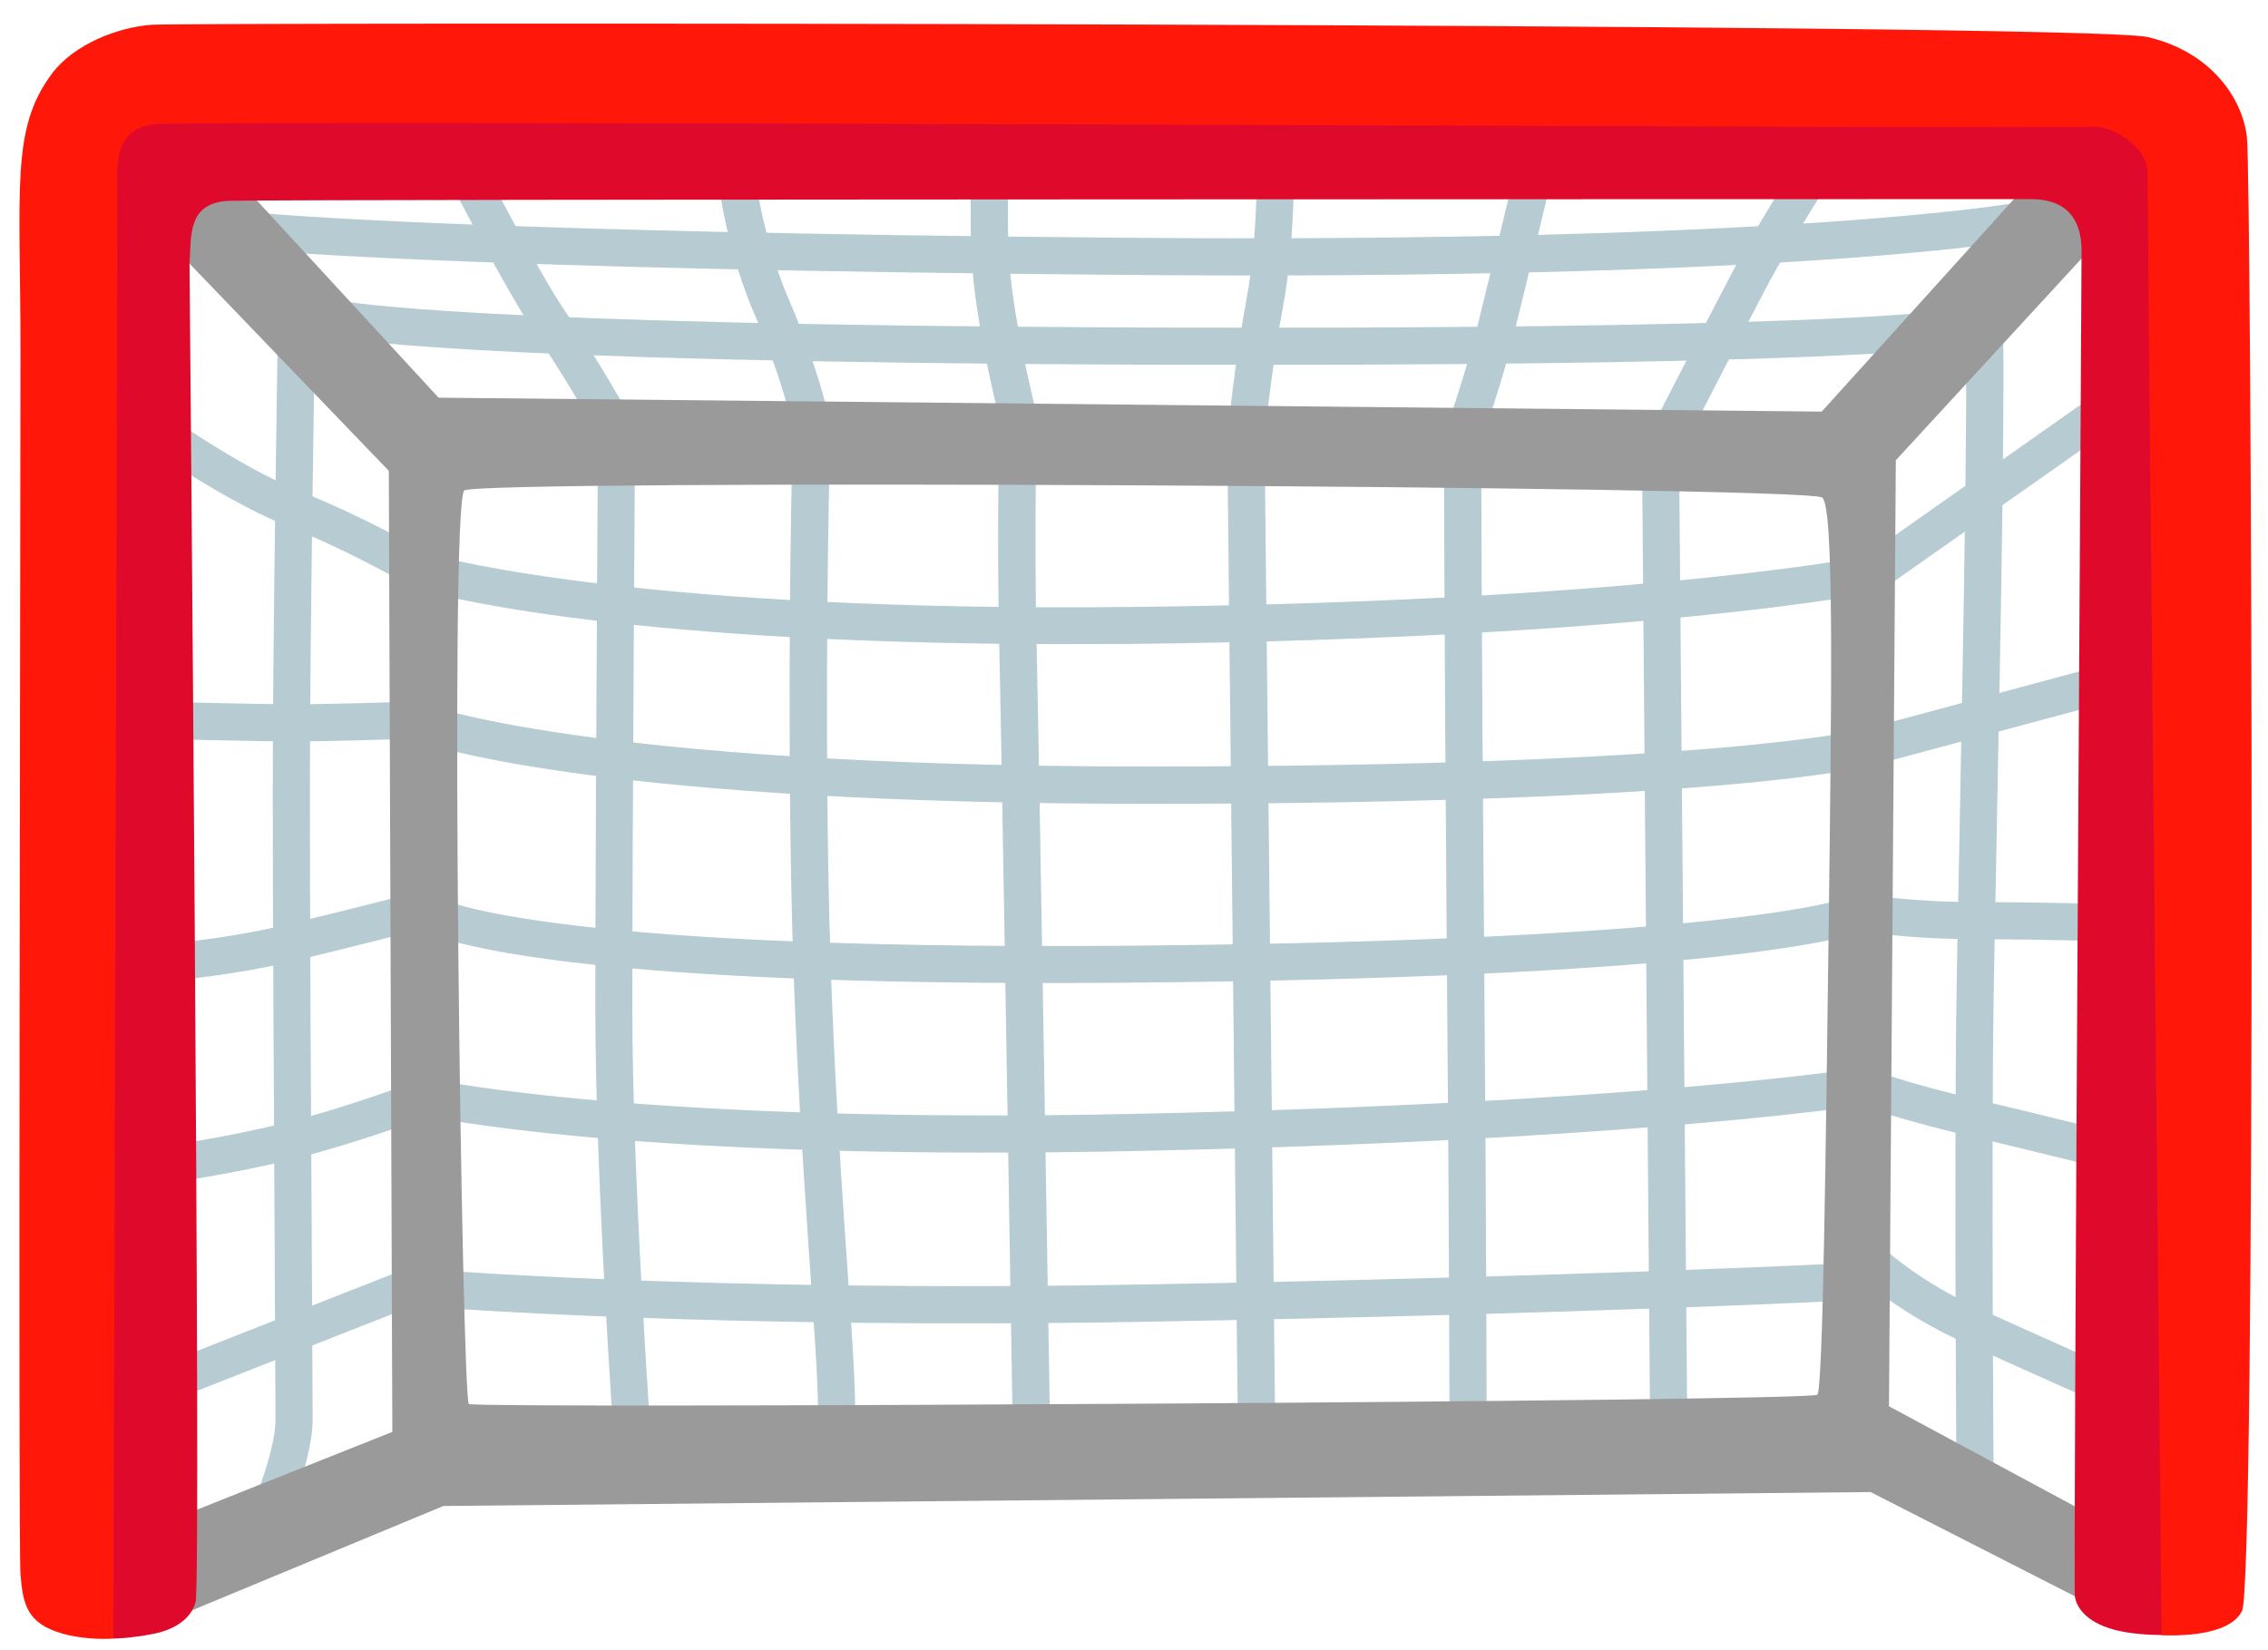
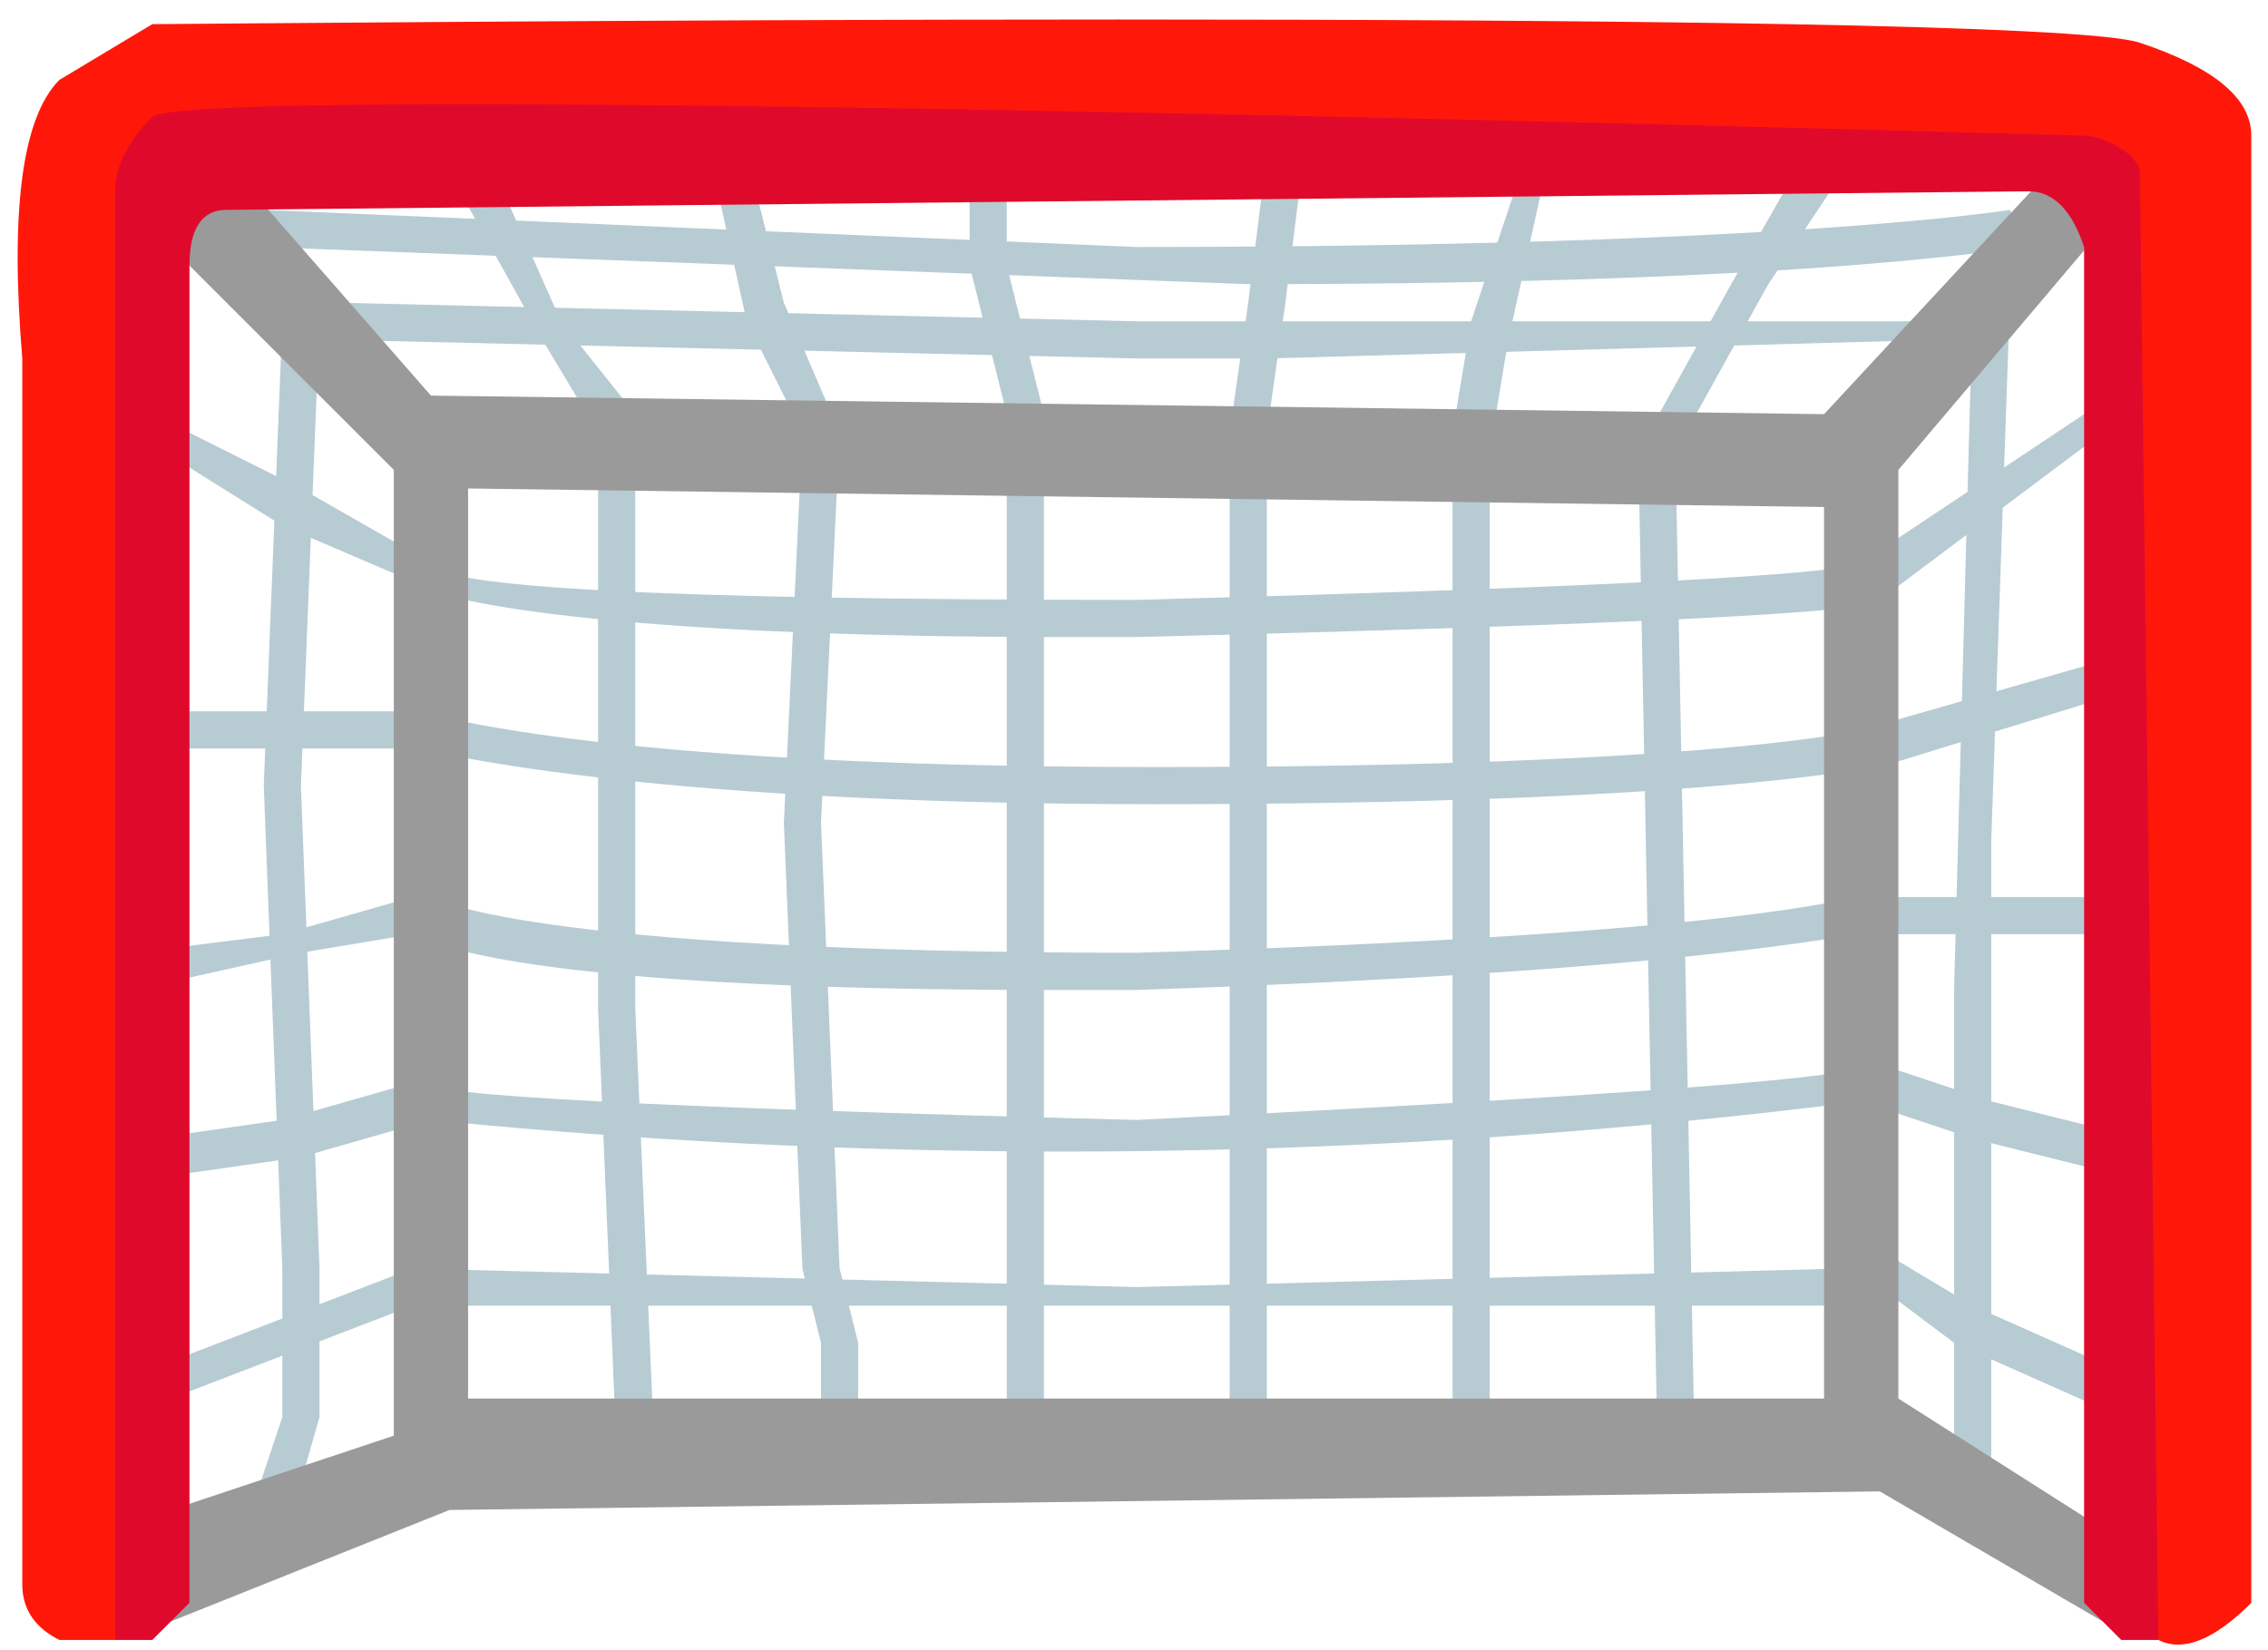
- <svg xmlns="http://www.w3.org/2000/svg" preserveAspectRatio="xMidYMid meet" class="iconify iconify--noto" role="img" aria-hidden="true" viewBox="2.816 20.736 122.112 88.832" style="max-height: 500px" width="122.112" height="88.832">
-   <path fill="#b7cbd3" d="M35.89 98.57c-.01-.14-1.02-14.31-1.02-23.58c0-8.68.13-28.31.14-30.84c-.45-.79-2-3.47-3.33-5.39c-1.62-2.36-4.75-8.47-4.88-8.72l1.78-.91c.03.06 3.2 6.25 4.75 8.5c1.61 2.35 3.47 5.63 3.55 5.77l.13.23v.27c0 .22-.15 21.86-.15 31.09c0 9.2 1.01 23.29 1.02 23.43l-1.99.15z" />
-   <path fill="#b7cbd3" d="M48.84 99.58l-2-.14c0-.02.15-2.2-.15-6.58l-.24-3.55c-.49-7.18-.96-13.96-1.08-23.95c-.14-11.56.11-20.44.14-21.54c-.1-.48-.61-2.78-2.11-6.26c-1.8-4.2-2.11-8.61-2.12-8.8l2-.13c0 .04.31 4.27 1.97 8.14c1.78 4.15 2.24 6.68 2.26 6.79l.02.1v.1c0 .09-.29 9.32-.15 21.56c.12 9.94.58 16.69 1.07 23.84l.24 3.55c.3 4.56.15 6.78.15 6.87z" />
-   <path fill="#b7cbd3" d="M57.35 98.07c-.01-.36-.59-36.56-.73-42.48c-.13-5.46-.02-11.35 0-12.32c-.2-.8-1.18-4.81-1.45-8.06c-.2-2.36-.01-6.52 0-6.7l2 .09c0 .04-.19 4.21 0 6.44c.28 3.38 1.42 7.82 1.43 7.86l.03.13v.14c0 .06-.14 6.47 0 12.36c.14 5.92.72 42.13.73 42.49l-2.01.05z" />
-   <path fill="#b7cbd3" d="M69.47 98.07l-.58-53.93l.01-.06c.02-.17.45-4.16 1.03-7.23c.37-1.92.57-4.65.57-7.7h2c0 3.21-.21 6-.6 8.07c-.53 2.79-.95 6.51-1 7.02l.58 53.81l-2.01.02z" />
-   <path fill="#b7cbd3" d="M82.86 98.64h-2c0-.1 0-9.83-.15-27.29c-.14-17.47-.15-26.92-.15-27.02v-.18l.06-.17c.01-.03 1.01-2.76 1.72-5.59c.73-2.92 2.19-9.04 2.19-9.04l1.95.46s-1.46 6.14-2.19 9.06c-.64 2.56-1.49 4.97-1.72 5.63c0 1.37.01 10.67.15 26.83c.14 17.47.14 27.21.14 27.31z" />
-   <path fill="#b7cbd3" d="M91.66 97.33l-.44-52.51l.11-.22s3.07-5.99 4.68-9.06c1.61-3.07 4.03-6.79 4.14-6.94l1.67 1.09c-.02.04-2.47 3.79-4.04 6.78c-1.42 2.72-3.99 7.72-4.56 8.83l.44 52.02l-2 .01z" />
-   <path fill="#b7cbd3" d="M17.65 104.02l-1.81-.84c.5-1.08 1.81-4.27 1.81-6c0-.79-.02-3.89-.04-7.99c-.04-7.9-.11-19.84-.11-25.73c0-8.81.29-25.69.29-25.86l2 .03c0 .17-.29 17.03-.29 25.82c0 5.89.06 17.82.11 25.72c.02 4.11.04 7.21.04 8c-.01 2.54-1.92 6.68-2 6.85z" />
-   <path fill="#b7cbd3" d="M108.16 101.13c0-.18-.14-17.93 0-27.03c.03-2.14.09-5.12.16-8.47c.2-10.42.5-26.17.29-28.35l1.99-.2c.23 2.3-.05 16.88-.28 28.59c-.06 3.35-.12 6.33-.16 8.46c-.14 9.08 0 26.81 0 26.99l-2 .01z" />
-   <path fill="#b7cbd3" d="M60.05 55.42c-24.91 0-34.43-2.86-34.84-2.98l-.21-.09c-.03-.02-3.19-1.88-6.72-3.29c-3.72-1.49-8.07-4.66-8.25-4.79l1.18-1.61c.04.03 4.32 3.16 7.81 4.55c3.34 1.34 6.28 3.01 6.89 3.36c1.14.32 11.93 3.12 37.7 2.85c25.41-.27 37.92-2.4 39.62-2.72l11.65-8.2l1.15 1.64l-12 8.44l-.21.04c-.12.03-12.68 2.5-40.19 2.79c-1.24 0-2.43.01-3.58.01z" />
-   <path fill="#b7cbd3" d="M64.63 64.02c-28.68 0-38.21-2.95-39.73-3.5c-.89.03-4.44.14-6.26.14c-2.03 0-7.53-.14-7.76-.15l.05-2c.06 0 5.7.15 7.71.15c2 0 6.35-.14 6.39-.15l.22-.01l.2.08c.08.03 8.81 3.43 39.18 3.43c30.46 0 38.5-1.99 38.58-2.01l13.57-3.65l.52 1.93l-13.58 3.65c-.32.09-8.22 2.09-39.09 2.09z" />
-   <path fill="#b7cbd3" d="M59.32 73.67c-25.32 0-32.21-2.06-33.94-2.87c-.9.23-3.34.86-6.64 1.66c-4.28 1.03-8.21 1.19-8.37 1.2l-.07-2c.04 0 3.9-.16 7.98-1.14c4.17-1.01 6.96-1.74 6.99-1.75l.49-.13l.39.32c.14.09 4.97 2.97 37.46 2.7c33.05-.28 38.79-2.59 39.02-2.69l.27-.12l.31.04c.02 0 2.45.42 5.96.42c3.62 0 8.74.14 8.79.15l-.06 2c-.05 0-5.14-.15-8.73-.15c-3.04 0-5.28-.3-6.03-.41c-1.57.52-9.45 2.49-39.51 2.75c-1.5.01-2.94.02-4.31.02z" />
-   <path fill="#b7cbd3" d="M11.76 84.45l-.26-1.98c.03 0 3.35-.44 6.75-1.29c3.4-.85 7.15-2.29 7.18-2.3l.28-.11l.29.07c.11.02 11.35 2.45 38.16 1.87c26.92-.58 38.73-2.45 38.84-2.47l.28-.04l.26.11c.02.01 1.76.72 5.98 1.7c4.34 1.01 8.31 2.04 8.35 2.05l-.5 1.94c-.04-.01-3.98-1.03-8.3-2.04c-3.5-.82-5.36-1.45-6.02-1.7c-1.92.28-14.03 1.92-38.85 2.45c-25.01.54-36.37-1.47-38.34-1.86c-.95.36-4.12 1.51-7.14 2.27c-3.5.87-6.82 1.31-6.96 1.33z" />
-   <path fill="#b7cbd3" d="M116.93 96.78s-5.26-2.34-8.48-3.8a24.216 24.216 0 0 1-4.69-2.81l-.64.55l-.34.02c-.14.01-14.17.74-38.29 1.17c-22.53.4-37.41-.7-39.43-.86l-12.78 5.03l-.73-1.86l13.21-5.2l.24.01c.15.01 15.42 1.31 39.46.87c22.02-.39 35.6-1.04 37.88-1.15l1.44-1.23l.65.6c.02.02 1.84 1.67 4.85 3.04c3.21 1.46 8.46 3.79 8.46 3.79l-.81 1.83z" />
-   <path fill="#b7cbd3" d="M70.2 35.57c-2.1 0-4.3-.01-6.6-.03c-35.84-.29-46.56-1.31-46.66-1.32l.2-1.99c.1.01 10.78 1.02 46.48 1.31c35.61.29 47.58-1.86 47.7-1.88l.37 1.97c-.46.09-10.75 1.94-41.49 1.94z" />
-   <path fill="#b7cbd3" d="M70.8 40.38c-2.22 0-4.56 0-7.05-.01c-36.63-.15-42.75-1.44-42.99-1.49l.43-1.95c.25.05 6.46 1.29 42.57 1.44c36.24.14 43.14-.85 43.2-.86l.31 1.98c-.25.02-6.05.89-36.47.89z" />
-   <path fill="#9a9a9a" d="M104.52 96.46l.37-50.94l11.58-12.58l-2.62-4.36L100.9 42.9l-74.47-.75l-14.44-15.67l-3.74 3.49l15.5 16.12l.19 51.75l-11.58 4.61l-.37 5.48l14.7-6.1l76.84-.75l12.7 6.48l-.12-4.86l-11.59-6.24zm-3.86-.62c-.62.37-72.23.75-72.6.5S27 47.96 27.81 47.15c.62-.62 71.73-.25 73.1.37c.68.31.51 10.98.37 22.79c-.16 12.11-.31 25.34-.62 25.53z" />
-   <path fill="#df0a2b" d="M5.93 105.72l3.01 3.25s.9-.01 2.11-.25c1.24-.24 2.08-.86 2.3-1.74c.31-1.24-.33-72.02-.33-72.02c.09-1.61-.09-3.32 2.15-3.41c2.24-.09 95.96-.09 97.03-.09s2.69.36 2.69 2.78s-.45 71.83-.36 72.46c.09.63.69 1.5 2.44 1.87c1.85.39 4.2.11 4.2.11l1.25-11.04l-1.39-71.55L9.19 25.04l-3.92 6.19l.66 74.49z" />
-   <path fill="#ff180a" d="M5.62 24.69c-2.24 2.99-1.7 6.14-1.7 15.02s-.13 64.25 0 65.82c.13 1.57.33 2.62 2.25 3.17c1.39.39 2.75.27 2.75.27s.22-76.83.22-78.01s-.26-3.26 1.96-3.53s103.04.26 104.21.13s3.13 1.04 3.13 2.48s.76 78.74.76 78.74s3.57.26 4.33-1.3c.77-1.57.52-77.31.26-79.4s-1.96-4.57-5.35-5.35s-105.64-.79-107.46-.66s-4.18 1.05-5.36 2.62z" />
+ <svg xmlns="http://www.w3.org/2000/svg" width="122.1" height="88.8" aria-hidden="true" class="iconify iconify--noto" style="max-height:500px" viewBox="2.8 20.7 122.1 88.8">
+   <path fill="#b7cbd3" d="m36 99-1-24V44l-3-5-5-9 2-1 4 9 4 5v32l1 23zM49 100l-2-1v-6l-1-4-1-24 1-21-3-6-2-9h2l2 8 3 7-1 21 1 24 1 4zM57 98V43l-2-8v-6h2v6l2 8v55zM69 98V44l1-7 1-8h2l-1 8-1 7v54zM83 99h-2V44l1-6 3-9 1 1-2 9-1 6zM92 97l-1-52 5-9 4-7 2 1-4 6-5 9 1 52zM18 104l-2-1 2-6v-8l-1-26 1-25h2l-1 25 1 26v8zM108 101V74l1-37h2l-1 29v35z" />
+   <path fill="#b7cbd3" d="M60 55c-25 0-34-2-35-3l-7-3-8-5 1-1 8 4 7 4q0 2 38 2 37-1 39-2l12-8 1 1-12 9q0 1-40 2zM65 64c-29 0-39-3-40-3H11v-2h14v-1 1c1 0 9 3 40 3 30 0 38-2 38-2l14-4v2l-13 4c-1 0-9 2-39 2M59 74c-25 0-32-2-34-3l-6 1-9 2v-2l8-1 7-2h1s5 3 38 3c33-1 38-3 39-3h15v2h-15c-1 0-9 2-39 3zM12 84l-1-2 7-1 7-2h1q-1 1 38 2 40-2 39-3h1l6 2 8 2-1 2-8-2-6-2a342 342 0 0 1-77 1l-7 2zM117 97l-9-4-4-3-1 1H25l-13 5v-2l13-5 39 1 38-1 2-1 5 3 9 4zM70 36l-53-2v-2l47 2c35 0 47-2 47-2l1 2c-1 0-11 2-42 2M71 40h-7l-43-1v-2l43 1h43v1z" />
+   <path fill="#9a9a9a" d="M105 96V46l11-13-2-4-13 14-75-1-14-16-4 4 16 16v52l-12 4v6l15-6 77-1 12 7v-5zm-4 0H28V47l73 1v48" />
+   <path fill="#df0a2b" d="m6 106 3 3h2l2-2V35q0-3 2-3l97-1q2 0 3 3v73l2 2h4l1-11-1-72L9 25l-4 6z" />
+   <path fill="#ff180a" d="M6 25q-3 3-2 15v66q0 2 2 3h3V31q0-2 2-4c2-2 103 1 104 1s3 1 3 2l1 79q2 1 5-2V28q0-3-6-5c-6-2-105-1-107-1z" />
</svg>
